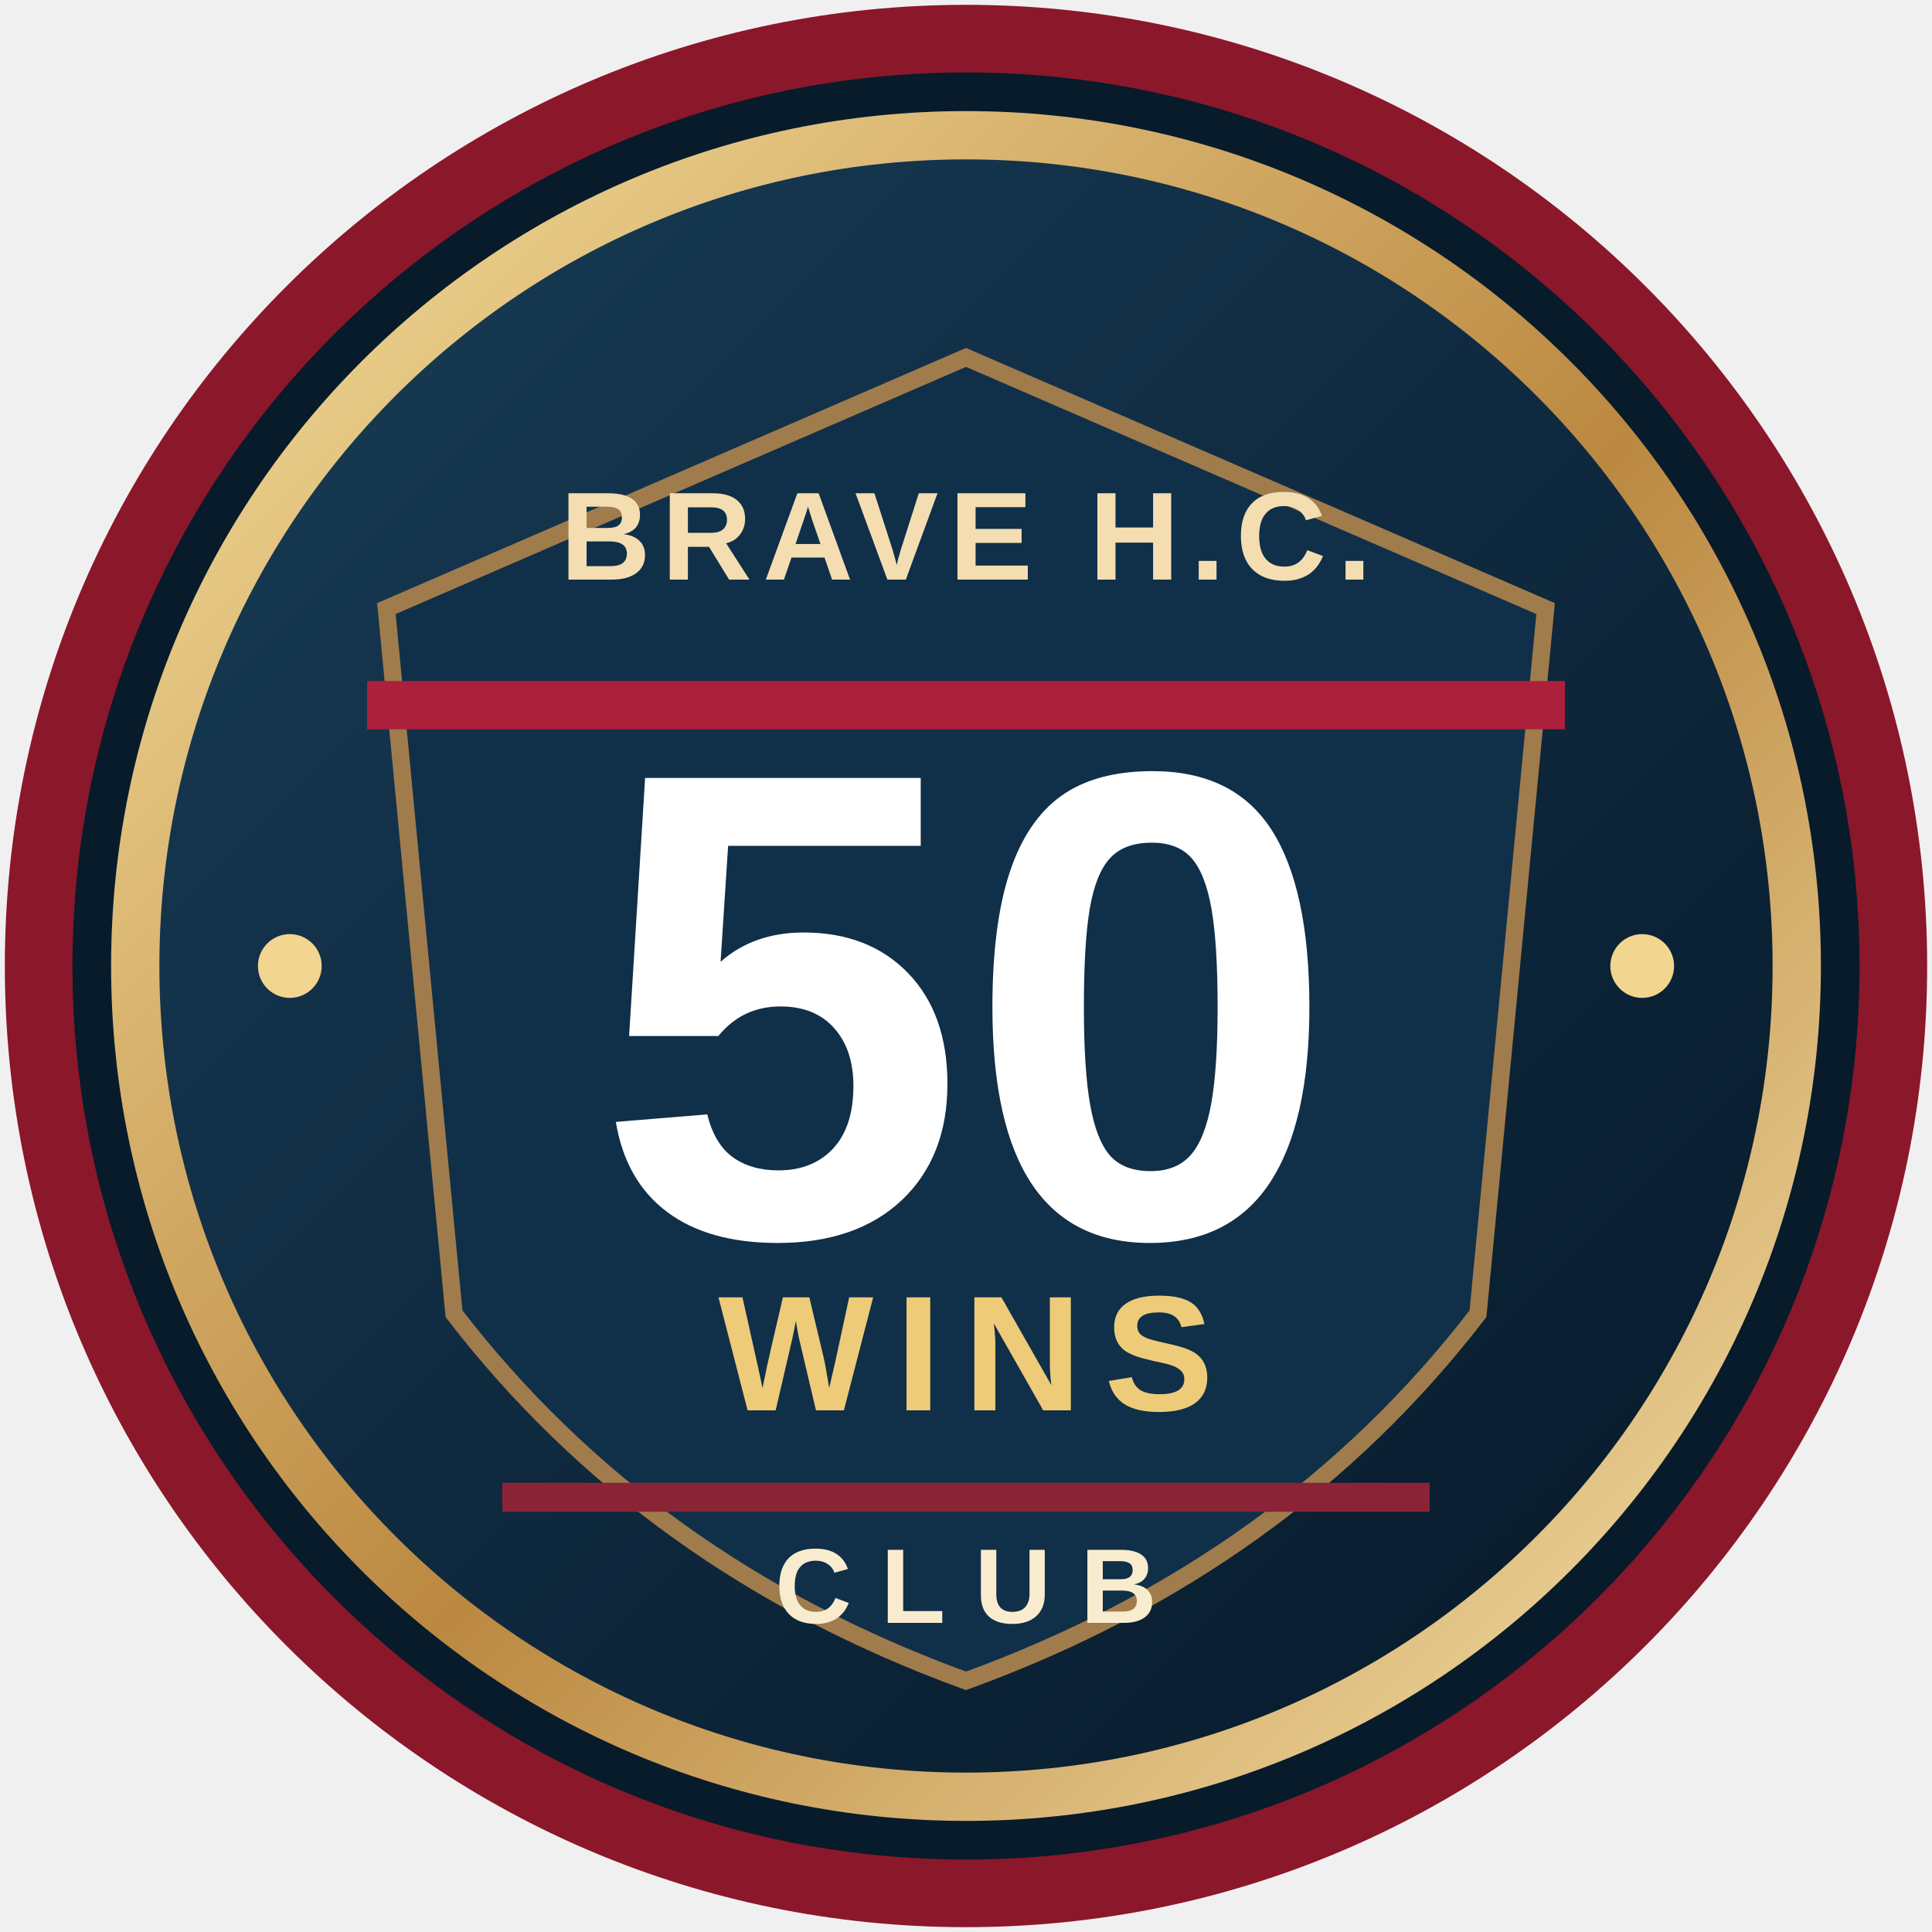
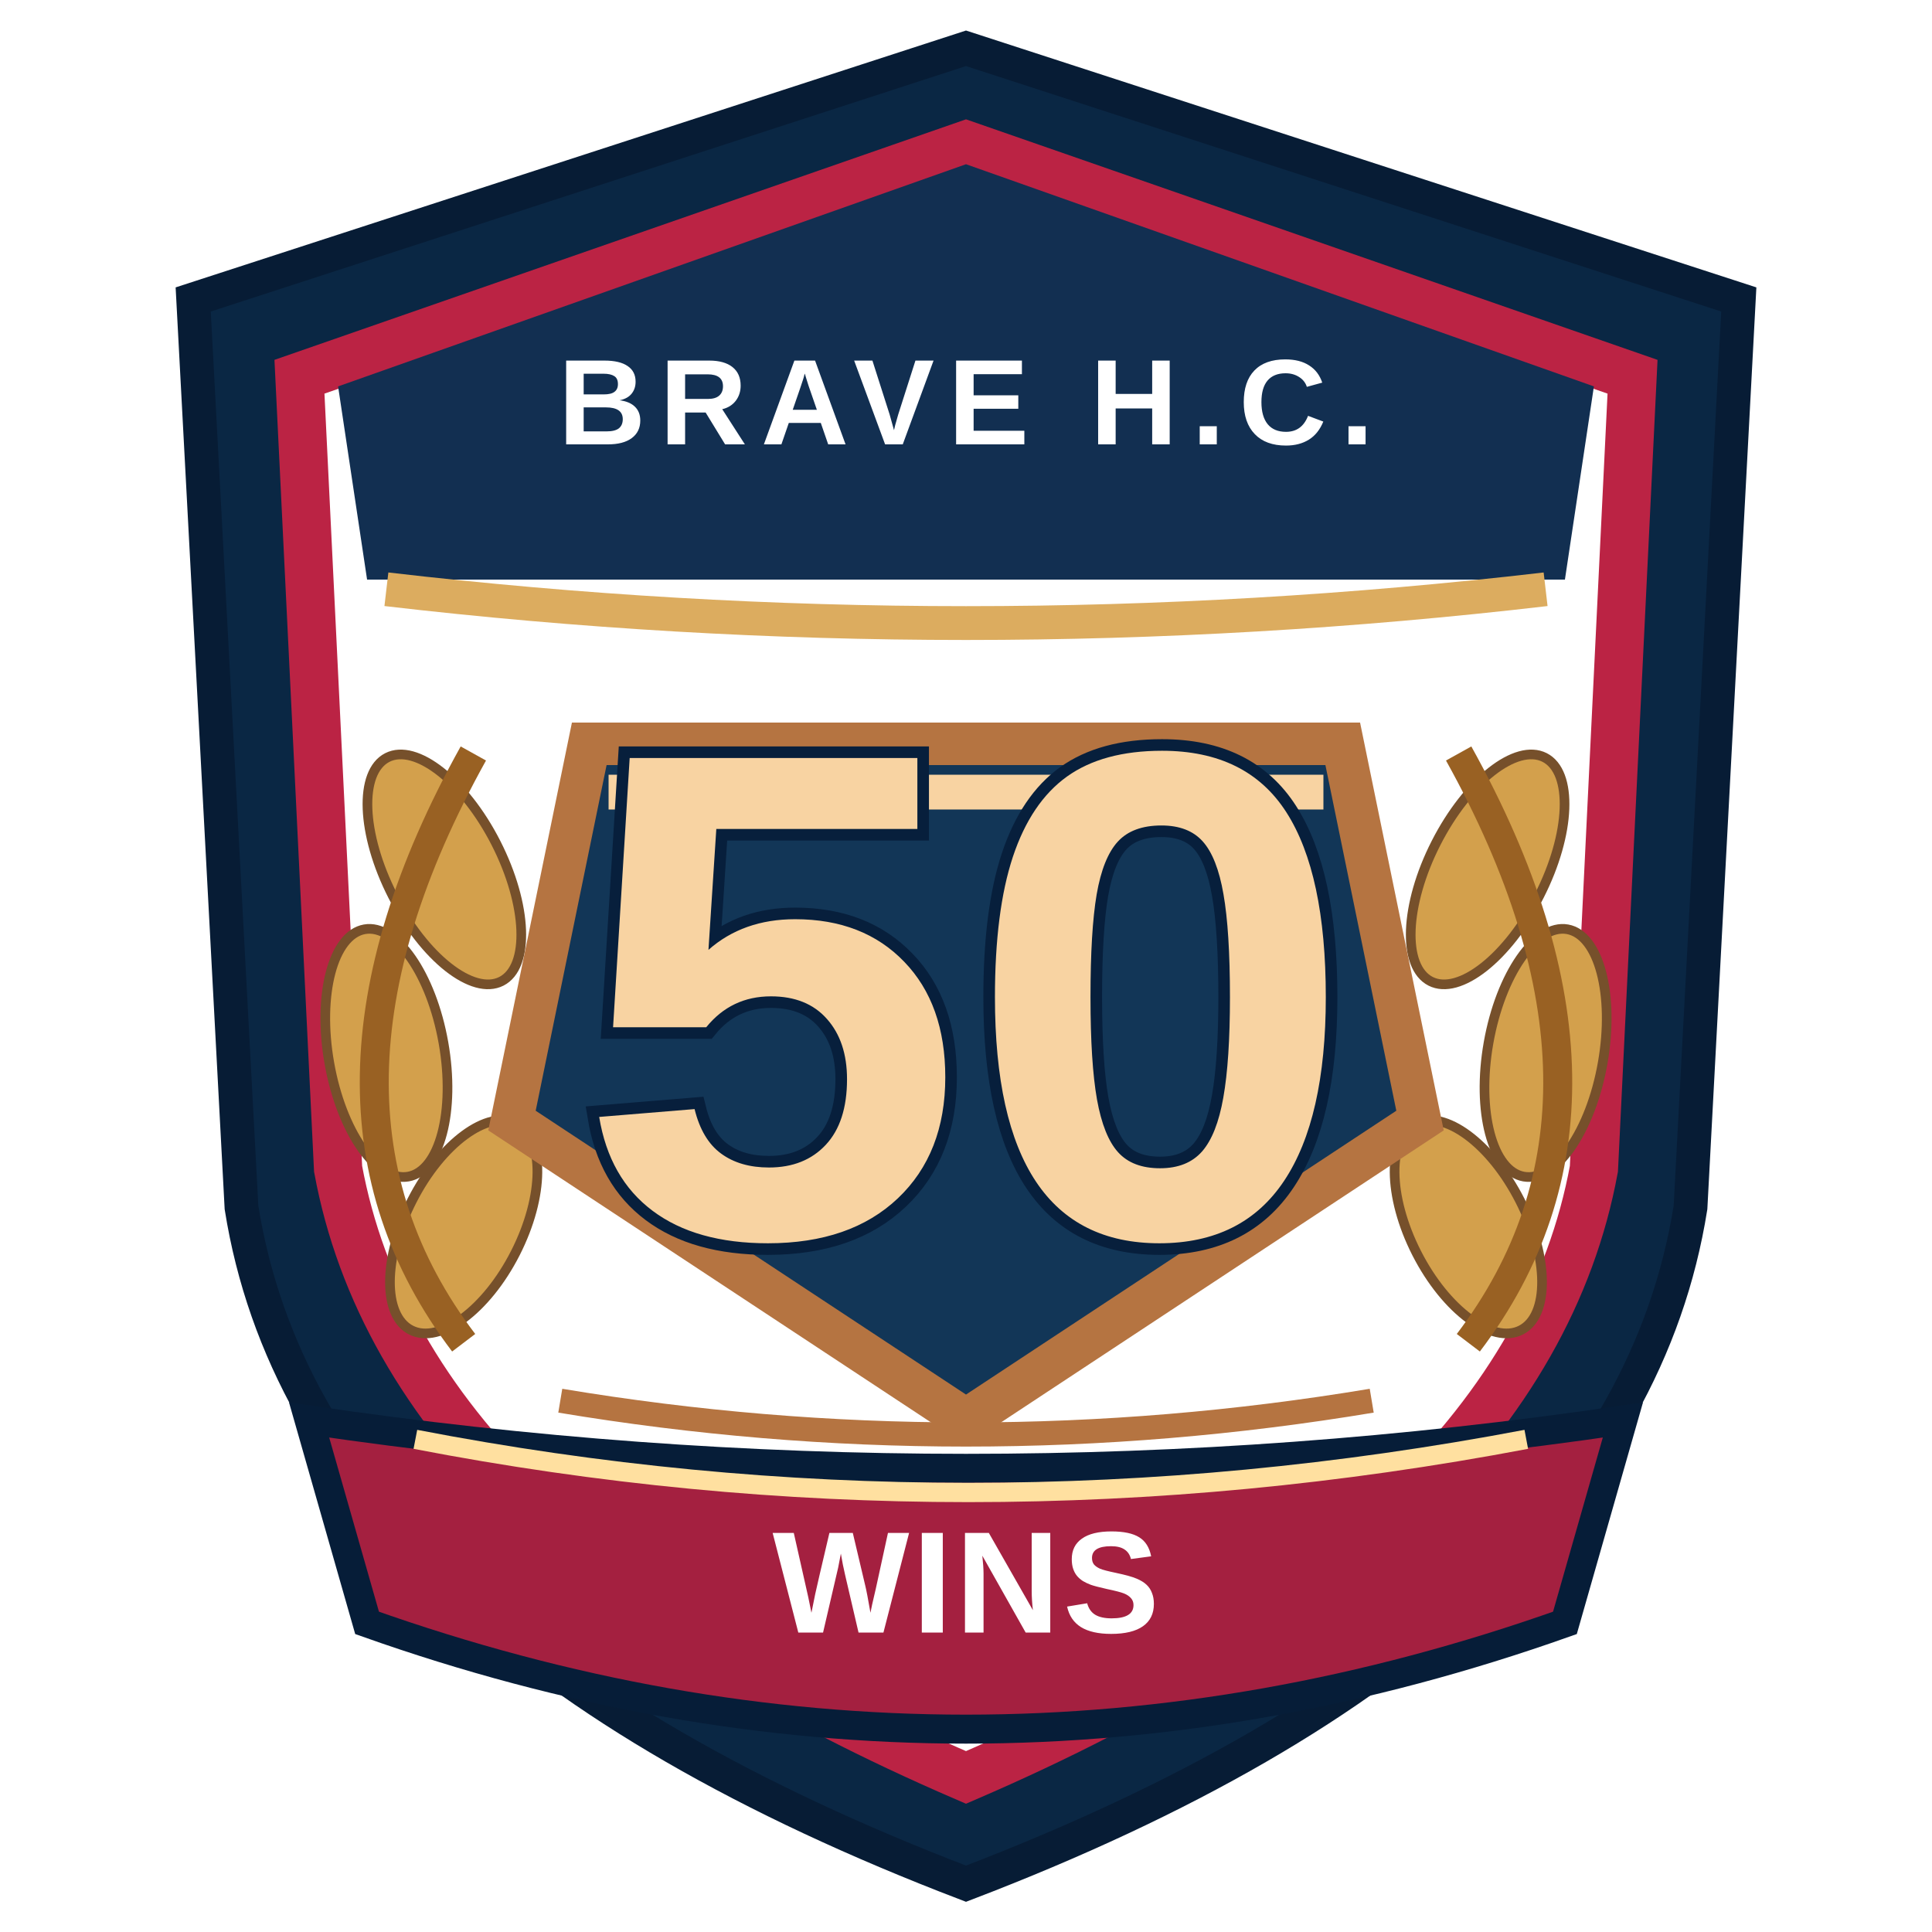
- <svg xmlns="http://www.w3.org/2000/svg" width="200" height="200" viewBox="0 0 200 200">
+ <svg xmlns="http://www.w3.org/2000/svg" viewBox="0 0 200 200" width="200" height="200">
  <defs>
-     <linearGradient id="badge" x1="0" y1="0" x2="1" y2="1">
-       <stop stop-color="#183d58" />
-       <stop offset="1" stop-color="#061727" />
+     <linearGradient id="silver" x1="0" x2="1">
+       <stop stop-color="#637f99" />
+       <stop offset=".24" stop-color="#f8ffff" />
+       <stop offset=".53" stop-color="#9babbb" />
+       <stop offset=".77" stop-color="#fff" />
+       <stop offset="1" stop-color="#50677c" />
    </linearGradient>
-     <linearGradient id="gold" x1="0" y1="0" x2="1" y2="1">
-       <stop stop-color="#f7e1a0" />
-       <stop offset=".54" stop-color="#bb8840" />
-       <stop offset="1" stop-color="#f8e5ad" />
+     <linearGradient id="gold" x1="0" x2="1">
+       <stop stop-color="#8a561f" />
+       <stop offset=".28" stop-color="#ffe4a2" />
+       <stop offset=".58" stop-color="#bd832d" />
+       <stop offset=".83" stop-color="#ffebae" />
+       <stop offset="1" stop-color="#805021" />
    </linearGradient>
  </defs>
-   <circle cx="100" cy="100" r="96" fill="#071b2b" stroke="#8b172b" stroke-width="7" />
-   <circle cx="100" cy="100" r="86" fill="url(#badge)" stroke="url(#gold)" stroke-width="5" />
-   <path d="M40 63 L100 37 L160 63 L153 136 Q133 162 100 174 Q67 162 47 136 Z" fill="#102f49" stroke="#a07c4c" stroke-width="1.8" />
-   <text x="100" y="60" fill="#f4deb1" font-size="13" font-family="Arial,sans-serif" font-weight="bold" letter-spacing="1.1" text-anchor="middle">BRAVE H.C.</text>
-   <path d="M38 73 H162" stroke="#ad203c" stroke-width="5" />
-   <text x="100" y="128" text-anchor="middle" font-family="Arial,sans-serif" font-size="69" font-weight="900" fill="#ffffff">50</text>
-   <text x="100" y="146" text-anchor="middle" font-family="Arial,sans-serif" font-size="17" letter-spacing="2.3" font-weight="bold" fill="#eecb79">WINS</text>
-   <path d="M52 155 H148" stroke="#8b2336" stroke-width="3" />
-   <text x="100" y="168" text-anchor="middle" font-family="Arial,sans-serif" font-size="11" letter-spacing="3" font-weight="bold" fill="#f9ecce">CLUB</text>
-   <circle cx="30" cy="100" r="3.3" fill="#f2d58f" />
-   <circle cx="170" cy="100" r="3.3" fill="#f2d58f" />
+   <rect width="200" height="200" fill="#ffffff" />
+   <path d="M100 5 L180 31 L175 125 Q168 169 100 195 Q32 169 25 125 L20 31 Z" fill="#0a2744" stroke="#071c35" stroke-width="3.5" />
+   <path d="M100 15 L169 39 L165 121 Q158 159 100 184 Q42 159 35 121 L31 39 Z" fill="#ffffff" stroke="#bb2344" stroke-width="5" />
+   <path d="M35 40 L100 17 L165 40 L162 60 L38 60 Z" fill="#122f51" />
+   <text x="100" y="46" font-family="Arial,sans-serif" font-size="12.6" font-weight="900" letter-spacing="1.4" text-anchor="middle" fill="#fff">BRAVE H.C.</text>
+   <path d="M40 61 Q100 68 160 61" stroke="#dcac5f" stroke-width="3.5" fill="none" />
+   <g fill="#d3a04c" stroke="#76502b" stroke-width="1">
+     <ellipse cx="46" cy="90" rx="6" ry="13" transform="rotate(-27 46 90)" />
+     <ellipse cx="40" cy="109" rx="6" ry="13" transform="rotate(-10 40 109)" />
+     <ellipse cx="48" cy="127" rx="6" ry="12" transform="rotate(27 48 127)" />
+     <ellipse cx="154" cy="90" rx="6" ry="13" transform="rotate(27 154 90)" />
+     <ellipse cx="160" cy="109" rx="6" ry="13" transform="rotate(10 160 109)" />
+     <ellipse cx="152" cy="127" rx="6" ry="12" transform="rotate(-27 152 127)" />
+   </g>
+   <path d="M48 139 Q29 114 49 78 M152 139 Q171 114 151 78" stroke="#996123" stroke-width="3" fill="none" />
+   <path d="M61 77 L139 77 L147 116 L100 147 L53 116 Z" fill="#123657" stroke="#b57441" stroke-width="4.4" />
+   <path d="M63 82 H137" stroke="#f8d3a2" stroke-width="3.6" />
+   <text x="100" y="128" text-anchor="middle" font-family="Arial,sans-serif" font-size="72" font-weight="900" fill="#f8d3a2" stroke="#071f3c" stroke-width="2.4" paint-order="stroke" letter-spacing=".3">50</text>
+   <path d="M58 145 Q100 152.0 142 145" fill="none" stroke="#b57441" stroke-width="2.5" />
+   <path d="M32 147 Q100 157 168 147 L162 168 Q100 190 38 168 Z" fill="#a42040" stroke="#061d38" stroke-width="3" />
+   <path d="M43 149 Q100 160 158 149" fill="none" stroke="#ffe0a0" stroke-width="2" />
+   <text x="100" y="169" text-anchor="middle" font-family="Arial,sans-serif" font-size="15" font-weight="900" fill="#fff" stroke="none" stroke-width="0" paint-order="stroke" letter-spacing=".3">WINS</text>
</svg>
